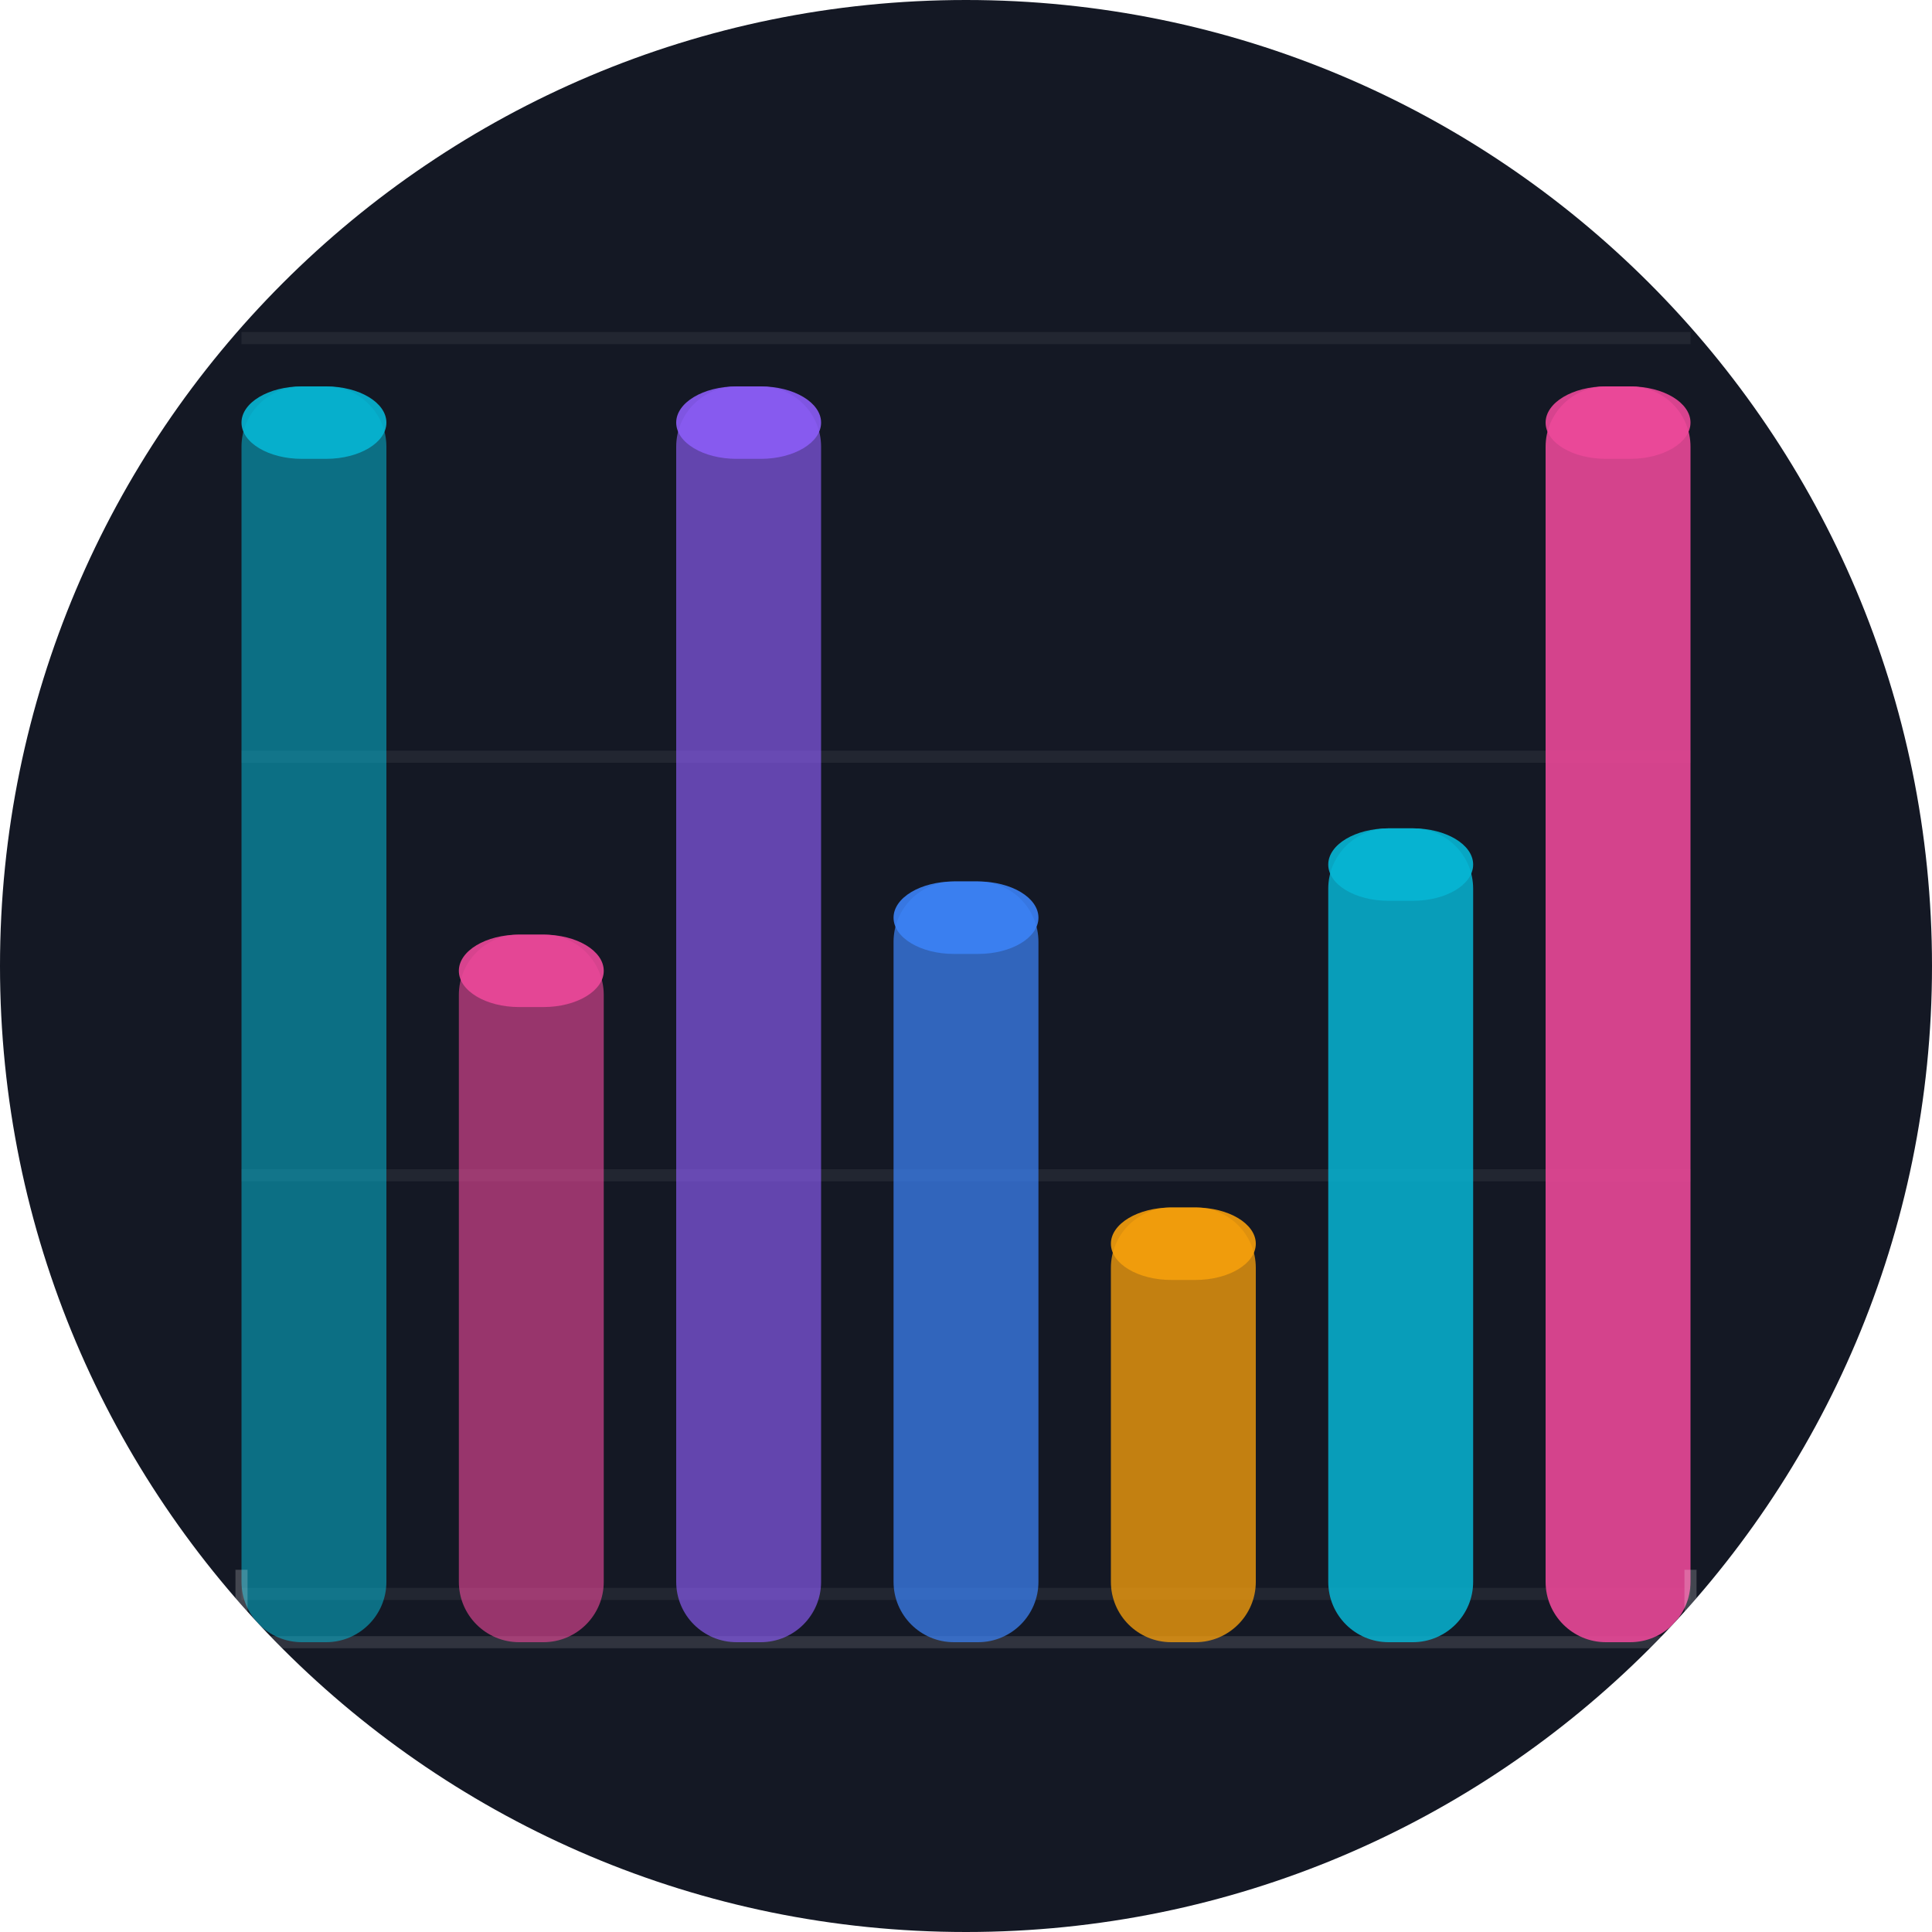
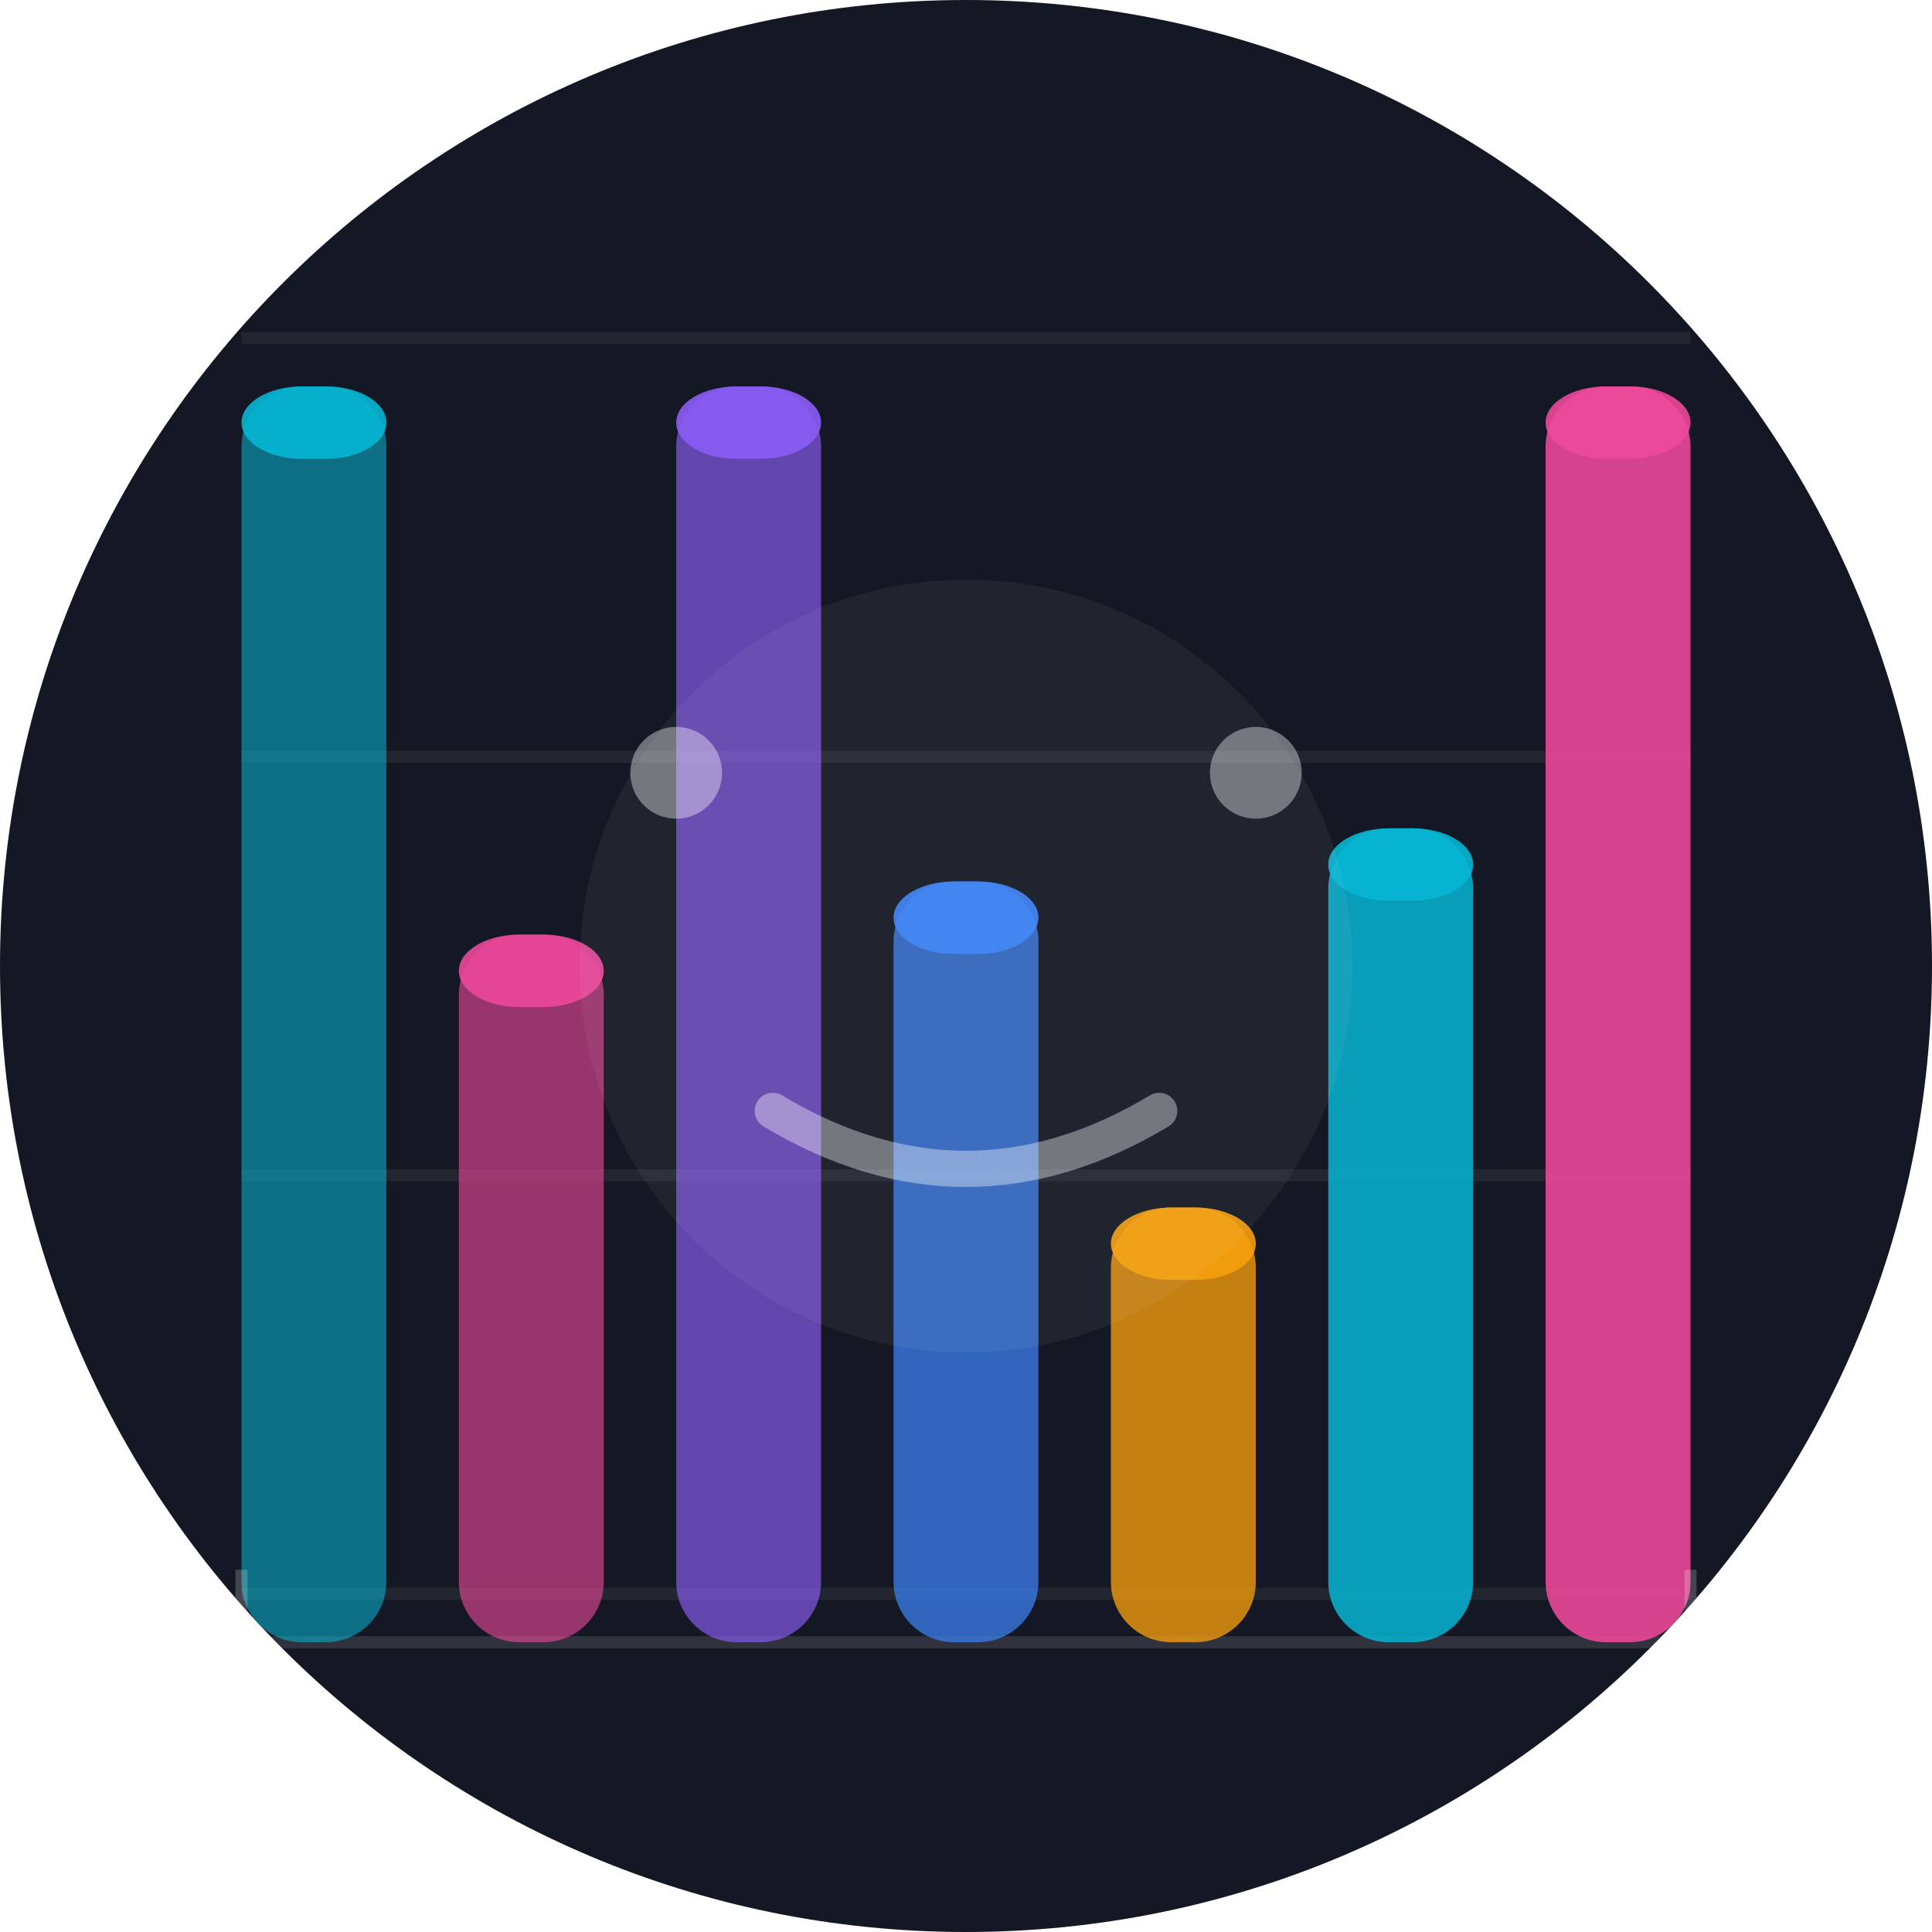
<svg xmlns="http://www.w3.org/2000/svg" viewBox="0 0 80 80" fill="none" width="5rem" height="5rem">
  <defs>
    <clipPath id="vc645088871">
      <circle cx="40" cy="40" r="40" />
    </clipPath>
  </defs>
  <g clip-path="url(#vc645088871)">
    <rect width="80" height="80" fill="#141824" />
    <line x1="10" y1="14" x2="70" y2="14" stroke="rgba(255,255,255,0.06)" stroke-width="0.5" />
    <line x1="10" y1="31.333" x2="70" y2="31.333" stroke="rgba(255,255,255,0.06)" stroke-width="0.5" />
    <line x1="10" y1="48.667" x2="70" y2="48.667" stroke="rgba(255,255,255,0.06)" stroke-width="0.5" />
    <line x1="10" y1="66" x2="70" y2="66" stroke="rgba(255,255,255,0.06)" stroke-width="0.5" />
    <line x1="10" y1="68" x2="70" y2="68" stroke="rgba(255,255,255,0.12)" stroke-width="0.5" />
    <rect x="10.0" y="16.0" width="6.0" height="52.0" rx="2.5" fill="#06b6d4" opacity="0.55" />
    <rect x="10.0" y="16.0" width="6.0" height="3" rx="2.5" fill="#06b6d4" opacity="0.9" />
    <rect x="19.0" y="38.7" width="6.0" height="29.3" rx="2.5" fill="#ec4899" opacity="0.61" />
    <rect x="19.0" y="38.7" width="6.0" height="3" rx="2.5" fill="#ec4899" opacity="0.9" />
    <rect x="28.0" y="16.0" width="6.0" height="52.0" rx="2.5" fill="#8b5cf6" opacity="0.66" />
    <rect x="28.0" y="16.0" width="6.0" height="3" rx="2.5" fill="#8b5cf6" opacity="0.9" />
    <rect x="37.0" y="36.5" width="6.0" height="31.5" rx="2.5" fill="#3b82f6" opacity="0.72" />
    <rect x="37.0" y="36.5" width="6.0" height="3" rx="2.5" fill="#3b82f6" opacity="0.9" />
    <rect x="46.0" y="50.0" width="6.0" height="18.0" rx="2.5" fill="#f59e0b" opacity="0.78" />
    <rect x="46.0" y="50.0" width="6.0" height="3" rx="2.5" fill="#f59e0b" opacity="0.9" />
    <rect x="55.0" y="34.3" width="6.0" height="33.7" rx="2.5" fill="#06b6d4" opacity="0.84" />
    <rect x="55.0" y="34.3" width="6.0" height="3" rx="2.5" fill="#06b6d4" opacity="0.9" />
    <rect x="64.0" y="16.0" width="6.0" height="52.0" rx="2.5" fill="#ec4899" opacity="0.89" />
    <rect x="64.0" y="16.0" width="6.0" height="3" rx="2.5" fill="#ec4899" opacity="0.9" />
    <line x1="10" y1="68" x2="10" y2="65" stroke="rgba(255,255,255,0.2)" stroke-width="0.5" />
    <line x1="70" y1="68" x2="70" y2="65" stroke="rgba(255,255,255,0.2)" stroke-width="0.5" />
+     <g opacity="0.85">
+       <circle cx="40" cy="40" r="16" fill="rgba(255,255,255,0.06)" />
+       <circle cx="28.0" cy="32.0" r="1.9" fill="rgba(255,255,255,0.45)" />
+       <circle cx="52.0" cy="32.0" r="1.9" fill="rgba(255,255,255,0.45)" />
+       <path d="M32.0 46.0 Q40 50.8 48.0 46.0" fill="none" stroke="rgba(255,255,255,0.45)" stroke-width="1.5" stroke-linecap="round" />
+     </g>
  </g>
</svg>
